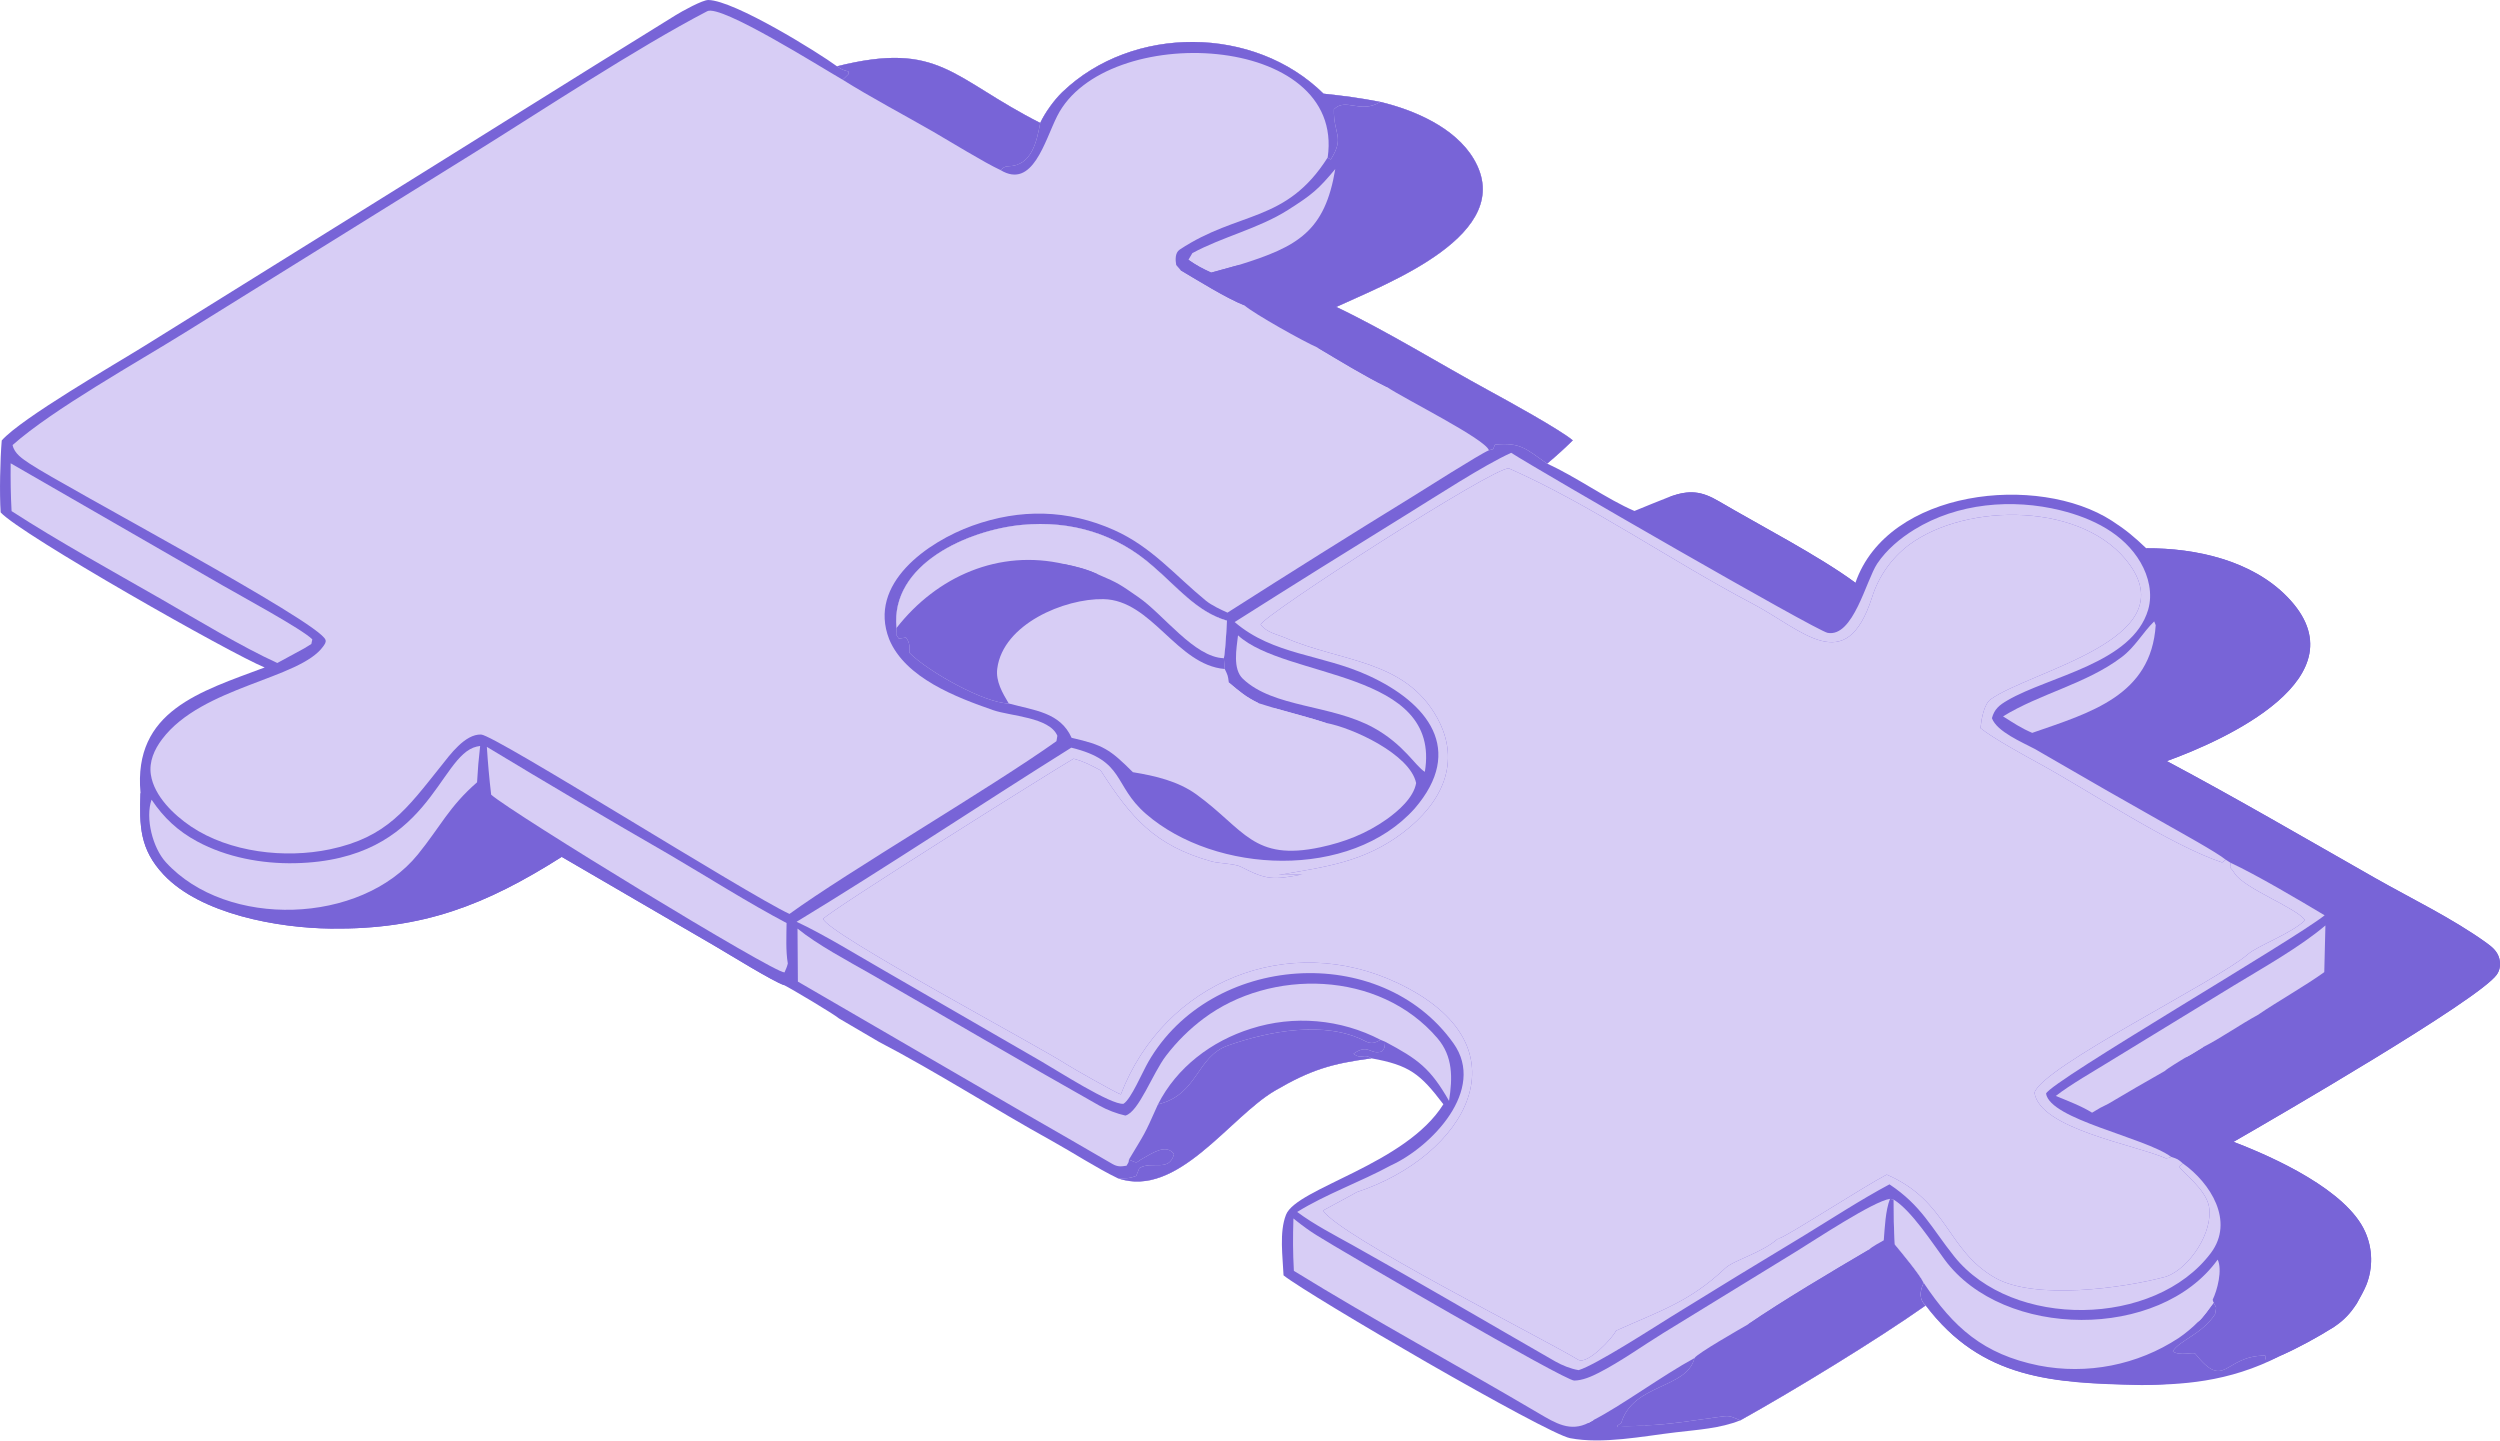
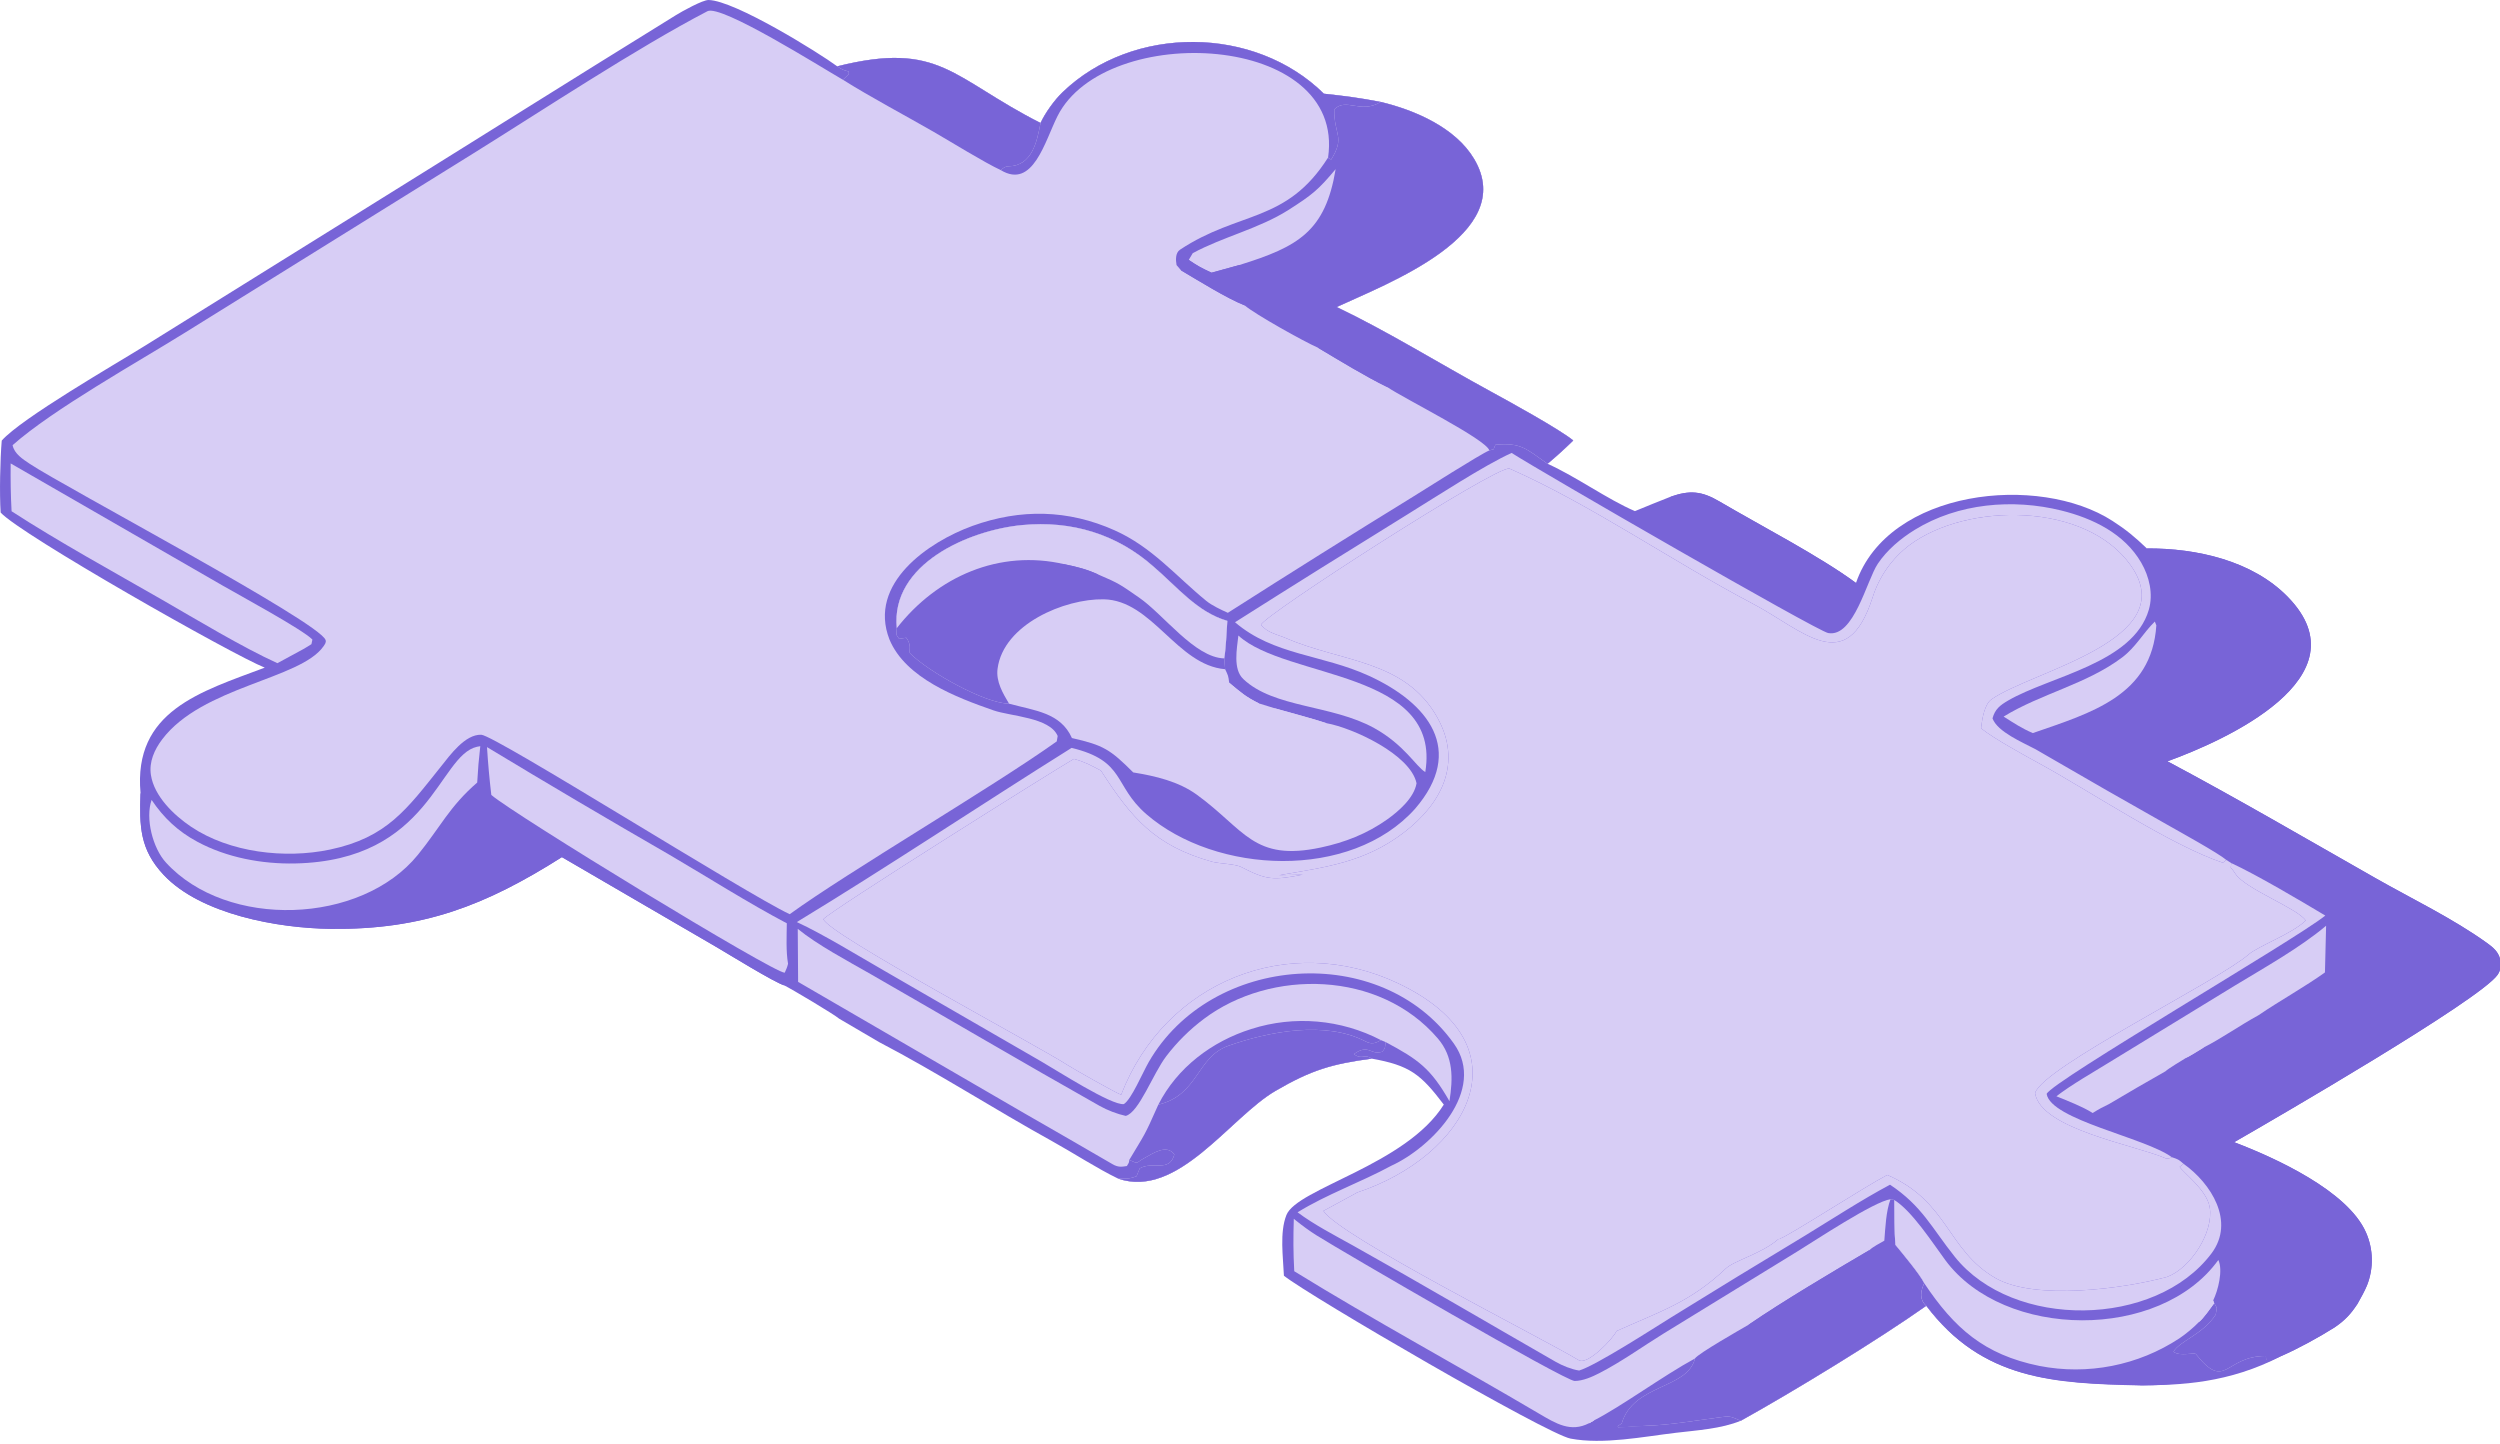
- <svg xmlns="http://www.w3.org/2000/svg" fill="none" viewBox="3100.24 7851.93 544.16 313.53" width="544.16" height="313.53">
+ <svg xmlns="http://www.w3.org/2000/svg" fill="none" viewBox="3100.24 7851.93 544 314" width="544" height="314">
  <g id="puzzle-background">
    <path d="M3100.62 7947.8C3104.88 7942.96 3125.43 7931.12 3131.6 7927.28L3178.1 7898.34C3201.17 7884.01 3224.23 7869.5 3247.33 7855.22C3248.67 7854.39 3253.16 7851.9 3254.43 7851.93C3260.12 7852.04 3278.4 7863.39 3282.42 7866.36C3304.82 7860.77 3307.38 7868.92 3326.66 7878.69C3327.66 7876.51 3329.73 7873.64 3331.47 7871.98C3346.79 7857.28 3373.26 7857.47 3388.32 7872.32C3392.9 7872.81 3396.16 7873.23 3400.69 7874.11C3408.13 7875.89 3416.96 7879.7 3421.01 7886.51C3430.77 7902.93 3401.84 7913.74 3391.1 7918.74C3402.02 7923.94 3413.68 7931.16 3424.45 7937.02C3428.51 7939.23 3439.67 7945.37 3442.58 7947.78C3440.62 7949.7 3439.09 7951.08 3436.99 7952.85C3443.24 7955.66 3450.05 7960.6 3456 7963.15C3458.59 7962.07 3461.2 7961.03 3463.8 7960C3467.91 7958.58 3470.49 7958.74 3474.43 7961.07C3483.24 7966.25 3496.17 7972.93 3504.1 7978.78C3511.15 7958.37 3543.89 7954.91 3559.93 7965.29C3562.98 7967.26 3564.76 7968.76 3567.4 7971.27C3578.23 7971.21 3590.4 7973.93 3598.1 7981.85C3615.12 7999.34 3584.18 8013.15 3571.87 8017.59C3587.12 8025.71 3602.07 8034.44 3617.09 8042.98C3625.08 8047.52 3634.04 8051.81 3641.47 8057.17C3642.73 8058.08 3643.81 8058.98 3644.24 8060.54C3644.57 8061.74 3644.43 8063.05 3643.69 8064.08C3639.77 8069.58 3595.26 8095.38 3586.39 8100.47C3595.35 8103.88 3611.09 8111.06 3615.07 8120.09C3616.7 8123.76 3616.78 8127.93 3615.29 8131.65C3614.78 8132.9 3613.9 8134.44 3613.24 8135.63V8135.65C3611.78 8137.68 3610.65 8139.26 3608.28 8140.75C3604.89 8142.9 3600.3 8145.41 3596.65 8147C3585.22 8152.94 3574.69 8153.37 3565.86 8153.37V8153.34C3547.18 8152.93 3531.61 8152.23 3519.4 8136.07C3508.98 8143.44 3490.47 8154.74 3479.03 8161.09C3474.71 8162.85 3469.59 8163.15 3464.97 8163.7C3457.77 8164.55 3449.11 8166.32 3441.99 8164.97C3436.82 8163.99 3385.33 8134.05 3379.62 8129.53C3379.45 8125.49 3378.66 8120.12 3380.16 8116.33C3382.46 8110.5 3406.21 8105.44 3414.41 8092.29C3409.36 8085.63 3406.98 8083.77 3398.75 8082.29C3390.1 8083.43 3385.55 8084.78 3377.77 8089.32C3367.84 8095.12 3356.56 8112.82 3343.57 8108.41C3339.03 8106.23 3333.68 8102.74 3329.16 8100.24C3316.74 8093.38 3304.07 8085.23 3291.55 8078.7L3282.83 8073.59C3281.88 8072.73 3272.28 8067.01 3270.89 8066.35C3268.65 8065.65 3258.79 8059.56 3256.07 8057.97L3222.51 8038.44C3205.88 8048.97 3192.27 8054.28 3172.23 8054.05C3160.7 8053.92 3143.94 8050.89 3135.88 8042.33C3130.62 8036.75 3130.58 8031.66 3130.82 8024.5C3129.21 8006.61 3143.9 8002.46 3157.85 7997.21C3150.9 7994.45 3104.75 7968.27 3100.38 7963.46C3100.11 7959.34 3100.27 7951.89 3100.62 7947.8Z" fill="#7864D7" />
    <path d="M3272.08 8050.86C3262.63 8046.45 3207.98 8011.92 3204.96 8011.81C3201.43 8011.69 3198.15 8016.27 3196.19 8018.73C3188.77 8027.99 3184.48 8034.19 3172.03 8036.8C3162.28 8038.85 3150.22 8037.47 3141.82 8031.83C3138.08 8029.31 3133.8 8025.22 3133.08 8020.57C3132.64 8017.72 3133.84 8015.05 3135.53 8012.82C3144.23 8001.3 3165.55 7999.77 3170.61 7992.6C3170.9 7992.17 3171.26 7991.75 3171.09 7991.21C3169.87 7987.31 3114.08 7957.8 3106.7 7952.85C3105.2 7951.84 3103.35 7950.68 3102.98 7948.8C3111.75 7941.02 3130.1 7930.79 3140.6 7924.25L3203.35 7885.24C3217.87 7876.21 3238.84 7862.35 3254.18 7854.37C3257.15 7852.83 3278.97 7866.6 3283.63 7869.27C3283.92 7869.09 3284.65 7868.33 3284.94 7868.05L3284.93 7867.49C3283.73 7867.19 3283.4 7867.02 3282.42 7866.36C3304.82 7860.77 3307.38 7868.92 3326.66 7878.69C3327.66 7876.51 3329.73 7873.64 3331.47 7871.98C3346.79 7857.28 3373.26 7857.47 3388.32 7872.32C3392.9 7872.81 3396.16 7873.24 3400.69 7874.11C3408.13 7875.89 3416.96 7879.7 3421.01 7886.51C3430.77 7902.93 3401.84 7913.74 3391.1 7918.74C3402.02 7923.94 3413.68 7931.16 3424.45 7937.02C3428.51 7939.23 3439.67 7945.37 3442.58 7947.78C3440.62 7949.7 3439.09 7951.08 3436.99 7952.85C3432.33 7949.6 3431.22 7948.18 3425.64 7948.71L3425.25 7949.69L3424.32 7949.94C3422.39 7950.73 3410.13 7958.52 3407.72 7960.01C3394.22 7968.32 3380.78 7976.75 3367.42 7985.28C3365.92 7984.6 3363.97 7983.7 3362.71 7982.67C3355.97 7977.15 3350.95 7970.98 3342.74 7967.31C3332.68 7962.82 3322.34 7962.59 3311.87 7966.36C3302.25 7969.84 3289.05 7978.92 3293.78 7991.06C3297.27 7999.51 3308.4 8003.71 3316.4 8006.5C3320.2 8007.82 3328.68 8008.02 3330.39 8012.08C3330.33 8012.48 3330.26 8012.87 3330.19 8013.26C3315.95 8023.41 3284.76 8041.65 3272.08 8050.86Z" fill="#D7CDF5" />
    <path d="M3400.69 7874.11C3408.13 7875.89 3416.96 7879.7 3421.01 7886.51C3430.77 7902.93 3401.84 7913.74 3391.1 7918.74C3402.02 7923.94 3413.68 7931.16 3424.45 7937.02C3428.51 7939.23 3439.67 7945.37 3442.58 7947.78C3440.62 7949.7 3439.09 7951.08 3436.99 7952.85C3432.33 7949.6 3431.22 7948.18 3425.64 7948.71L3425.25 7949.69L3424.32 7949.94C3423.58 7947.51 3405.97 7938.76 3402.12 7936.17C3397.21 7933.76 3391.71 7930.38 3387 7927.58C3383.98 7926.26 3373.38 7920.34 3371.09 7918.39C3367.09 7916.79 3361.09 7913.03 3357.25 7910.77L3356.26 7909.61C3356.07 7908.55 3355.97 7906.95 3357.02 7906.26C3369.88 7897.74 3380.15 7900.55 3389.23 7886.21C3389.37 7886.4 3389.24 7886.27 3389.9 7886.65C3393.01 7881.67 3390.48 7881.28 3390.58 7875.73C3393.21 7873.08 3396.28 7876.82 3400.69 7874.11Z" fill="#7864D7" />
    <path d="M3390.88 7888.73C3388.63 7902.26 3382.8 7905.6 3369.95 7909.59L3363.87 7911.27C3361.67 7910.24 3360.94 7909.86 3358.91 7908.49C3359.14 7908.1 3359.43 7907.61 3359.78 7907.02C3366.32 7903.47 3374.22 7901.68 3380.59 7897.63C3385.95 7894.22 3387.19 7893.13 3390.88 7888.73Z" fill="#D7CDF5" />
    <path d="M3357.25 7910.77C3357.92 7909.34 3357.8 7908.84 3358.52 7907.47L3358.91 7908.49C3360.94 7909.86 3361.67 7910.24 3363.87 7911.27L3369.95 7909.59L3372.43 7910.13L3372.55 7910.55C3369.93 7912.21 3368.12 7911.62 3367.17 7913.24C3367.88 7914.75 3369.88 7916.67 3371.31 7917.63L3371.09 7918.39C3367.09 7916.79 3361.09 7913.03 3357.25 7910.77Z" fill="#7864D7" />
    <path d="M3387 7927.58C3388.34 7926.93 3388.56 7926.99 3390 7926.96C3393.11 7928.34 3393.7 7930.1 3396.46 7930.63L3398.57 7928.98L3399.64 7929.16C3400.81 7930.82 3400.5 7930.27 3402.74 7930.55L3402.33 7930.71C3401.78 7930.92 3401.34 7931.12 3400.81 7931.36L3400.59 7932.32L3400.84 7932.56C3401.75 7933.43 3401.86 7933.5 3402.47 7934.66L3402.12 7936.17C3397.21 7933.76 3391.71 7930.38 3387 7927.58Z" fill="#7864D7" />
    <path d="M3282.42 7866.36C3304.82 7860.77 3307.38 7868.92 3326.66 7878.69C3325.9 7882.71 3324.83 7888.03 3319.7 7888.12C3318.91 7888.13 3318.59 7888.49 3318.01 7888.95C3314.47 7887.31 3307.11 7882.76 3303.47 7880.66C3297.09 7876.98 3289.79 7873.14 3283.63 7869.27C3283.92 7869.09 3284.65 7868.33 3284.94 7868.05L3284.93 7867.49C3283.73 7867.19 3283.4 7867.02 3282.42 7866.36Z" fill="#7864D7" />
    <path d="M3326.66 7878.69C3327.66 7876.51 3329.73 7873.64 3331.47 7871.98C3346.79 7857.28 3373.26 7857.47 3388.32 7872.32C3392.9 7872.81 3396.16 7873.23 3400.69 7874.11C3396.28 7876.82 3393.21 7873.08 3390.58 7875.73C3390.48 7881.28 3393.01 7881.67 3389.9 7886.65C3389.24 7886.27 3389.37 7886.4 3389.23 7886.21C3393.16 7858.93 3340.76 7856.52 3330.35 7877.2C3327.6 7882.66 3325.03 7893.19 3318.01 7888.95C3318.59 7888.49 3318.91 7888.13 3319.7 7888.12C3324.83 7888.03 3325.9 7882.71 3326.66 7878.69Z" fill="#7864D7" />
    <path d="M3253.03 7857.15C3259.35 7855.72 3275.63 7867.8 3281.9 7871.2C3289.04 7875.07 3296.43 7879.49 3303.68 7883.47C3308.63 7886.19 3314.1 7890.33 3319.56 7892.15C3328.77 7893.49 3329.36 7881.28 3333.11 7876.5C3343.9 7862.81 3375.3 7861.02 3385.28 7876.65C3386.57 7878.57 3387.54 7882.64 3386.53 7884.86C3381.72 7895.31 3365.48 7898.52 3355.98 7903.68C3354.86 7905.37 3352.75 7908.89 3354.44 7910.8C3361.23 7918.47 3415.71 7944.07 3418.11 7949.95C3415.94 7952.89 3372.75 7979.33 3367.29 7981.97C3361.52 7979.78 3361.13 7977.12 3356.81 7973.45C3340.99 7960.02 3319.36 7957.1 3301.56 7968.68C3298.51 7970.66 3296.56 7974.31 3293.1 7976.18C3290.58 7984.34 3287.75 7990.55 3295.24 7997.7C3302.04 8004.18 3309.41 8006.66 3318.08 8009.55C3321.5 8010.69 3321.15 8012.52 3325.84 8012.35L3326.45 8012.32L3326.72 8012.73C3326.21 8012.73 3324.27 8012.65 3324 8012.96C3316.91 8020.99 3306.49 8025.1 3297.67 8031.18L3297.33 8031.42L3296.98 8031.2C3292.53 8036 3290.41 8034.28 3285.64 8037.35C3284.43 8038.13 3281.18 8040.43 3279.93 8041.3L3279.8 8041.64C3278.88 8043.94 3278.68 8044.5 3276.46 8045.45C3274.54 8045.23 3275.23 8045.41 3273.57 8044.12L3273.23 8044.54C3273.06 8043.59 3273.02 8043.61 3272.56 8042.75C3272.28 8043.86 3272.44 8043.45 3271.68 8044.38C3267.54 8046.45 3262.29 8041.97 3258.47 8039.96C3245.31 8033.02 3233.1 8024.34 3220.02 8017.33C3215.87 8015.11 3209.88 8010.66 3205.53 8009.36C3194.9 8011.02 3192.94 8021.19 3185.28 8027.47C3178.29 8033.2 3173.56 8034.78 3164.48 8035.17C3153.62 8035.65 3143.59 8031.85 3136.53 8023.46C3135.28 8021.97 3136.96 8015.37 3137.37 8013.33C3140.44 8010.99 3144.13 8007.61 3147.74 8005.83C3155.67 8001.86 3167.4 8000.86 3172.92 7993.43C3175.65 7989.76 3172.4 7988.11 3170.12 7986.62C3164.94 7983.23 3159.34 7980.62 3154.25 7977.14C3153.74 7976.78 3154 7975.14 3154.02 7974.46C3152.65 7973.1 3150.27 7974.53 3149.72 7974.24C3148.27 7973.48 3147.67 7972.63 3145.63 7972.27C3145.88 7972.86 3146.08 7973.36 3146.3 7973.96C3139.94 7970.47 3133.63 7966.09 3127.59 7962.07C3123.86 7959.59 3107.9 7951.72 3106.58 7948.8C3109.68 7945.68 3121.02 7939.08 3125.28 7936.44L3158.51 7915.79C3178.91 7903.24 3199.18 7890.27 3219.52 7877.62C3230.57 7870.75 3241.58 7863.27 3253.03 7857.15Z" fill="#D7CDF5" />
    <path d="M3339.8 8019.61C3346.41 8029.88 3351.54 8035.99 3364.05 8039.46C3365.68 8039.88 3369.02 8039.91 3370.37 8040.61C3375.92 8043.48 3377.33 8043.48 3383.72 8042.26L3378.6 8042.37C3388.8 8040.61 3397.22 8039.58 3405.72 8033.09C3414.01 8026.75 3418.46 8017.92 3413.04 8008.13C3406.04 7995.48 3392.08 7996.01 3380.22 7990.85C3378.26 7990 3376 7989.65 3374.64 7987.88C3375.23 7985.82 3425.51 7953.43 3428.68 7953.88C3446.46 7961.74 3464.32 7974.2 3481.56 7983.25C3492.6 7989.04 3502.01 7999.62 3507.71 7981.96C3509.13 7977.42 3511.94 7973.43 3515.73 7970.55C3528.31 7961.18 3554.15 7961.17 3563.89 7974.96C3575.36 7991.21 3542.28 7997.92 3533.54 8004.14C3532.12 8005.16 3531.55 8008.3 3531.37 8010L3531.33 8010.42C3534.01 8012.6 3540.95 8016.4 3544.17 8018.16C3555.26 8024.24 3572.49 8035.82 3583.93 8039.66L3584.7 8039.06L3585.76 8039.73L3585.66 8040.74C3586.16 8041.3 3586.27 8041.47 3586.68 8042.09C3588.86 8045.4 3600.26 8049.61 3601.96 8052.24C3598.95 8055.16 3591.67 8057.76 3589.52 8059.64C3582.79 8065.49 3544.82 8084.1 3543.07 8089.78C3544.31 8097.67 3564.8 8101.04 3571.69 8104.06C3572.28 8103.95 3572.36 8104.02 3572.82 8103.73C3574.27 8104.23 3574.23 8104.18 3575.39 8105.18L3574.54 8105.83C3575.19 8107.01 3580.42 8110.79 3581.07 8114.61C3582 8120.05 3576.89 8127.92 3571.78 8129.79C3562.39 8132.35 3543.08 8134.98 3534.48 8130.05C3523.92 8124 3524.22 8113.33 3510.91 8107.6C3506.21 8110.03 3489.38 8120.91 3487.61 8121.44L3487.24 8121.54C3483.61 8124.73 3477.65 8126.19 3475.73 8128C3468 8135.33 3461.37 8137.34 3451.99 8141.57C3451.37 8143.06 3445.73 8149.1 3443.76 8147.9C3435.45 8142.89 3391.81 8120.99 3388.21 8115.42C3388.31 8115.35 3395.8 8111.34 3395.52 8111.43C3419.18 8103.64 3433.51 8079.66 3404.44 8065.89C3380.82 8054.69 3353.77 8065.39 3344.2 8090.15C3342.89 8089.67 3333.63 8084.4 3332.57 8083.71C3326.23 8079.56 3280.46 8055.2 3279.41 8051.94C3280.9 8050.11 3329.45 8019.64 3333.92 8017.07C3336.41 8017.76 3337.51 8018.42 3339.8 8019.61Z" fill="#D7CDF5" />
    <path d="M3487.24 8121.54C3485.93 8121.22 3485.88 8121.27 3484.74 8120.44L3484.71 8119.64L3485.72 8119.27C3487.28 8120.05 3486.75 8119.6 3487.61 8121.44L3487.24 8121.54Z" fill="#D7CDF5" />
    <path d="M3567.4 7971.27C3578.23 7971.21 3590.4 7973.93 3598.1 7981.85C3615.12 7999.34 3584.18 8013.15 3571.87 8017.59C3587.12 8025.71 3602.07 8034.44 3617.09 8042.98C3625.08 8047.52 3634.04 8051.81 3641.47 8057.17C3642.73 8058.08 3643.81 8058.98 3644.24 8060.54C3644.57 8061.74 3644.43 8063.05 3643.69 8064.08C3639.77 8069.58 3595.26 8095.38 3586.39 8100.47C3595.35 8103.88 3611.09 8111.06 3615.07 8120.09C3616.7 8123.76 3616.78 8127.93 3615.29 8131.65C3614.78 8132.9 3613.9 8134.44 3613.24 8135.63C3611.68 8138.12 3610.62 8138.94 3608.28 8140.75C3604.89 8142.9 3600.3 8145.41 3596.65 8147L3593.37 8147.9L3593.3 8146.99C3584.22 8147.01 3584.64 8154.8 3578.05 8146.57C3577.72 8146.16 3574.63 8147.17 3573.19 8146.07C3574.53 8143.71 3579.53 8142.37 3582.38 8137.99C3582.63 8136.14 3582.83 8136.93 3582.06 8135.5L3581.82 8134.92C3582.89 8132.75 3584.01 8128.34 3582.95 8126.1C3583.95 8123.47 3585.74 8120.41 3585.49 8117.4C3584.4 8104.47 3567.57 8097.62 3556.93 8094.63C3556.68 8094.66 3556.44 8094.69 3556.19 8094.72L3555.61 8094.12C3556.93 8093.29 3557.74 8092.85 3559.15 8092.18C3563.23 8089.75 3567.34 8087.37 3571.47 8085.03C3571.9 8084.55 3575.22 8082.56 3576 8082.08C3576.6 8081.84 3579.08 8080.28 3579.78 8079.85C3583.58 8077.93 3587.71 8075.01 3591.66 8072.86C3591.92 8072.89 3593.1 8073.04 3593.34 8072.9C3598.41 8070.09 3604.9 8068.05 3608.09 8063.11C3608.12 8060.6 3608.34 8053.49 3607.38 8051.33C3602.34 8043.51 3588.27 8039.58 3580.54 8034.53C3576.66 8032 3576.78 8026.42 3571.29 8028.45C3565.55 8026.82 3550.17 8014.38 3545.36 8016.23L3543.22 8014.99C3544.62 8014.29 3544.1 8014.19 3544.81 8013.75C3549.65 8010.69 3555.98 8008.75 3560.98 8005.4C3563.05 8004.17 3563.32 8003.53 3565.42 8003.66C3566.97 8002.02 3567.17 8002.37 3567.43 8000.56C3568.31 8000.11 3567.93 8000.24 3569.01 8000.28L3569.01 8000.51L3568.65 7999.69C3572.39 7996.7 3572.44 7992.5 3570.79 7988.23L3569.46 7988L3569.13 7987.18C3568.85 7986.49 3568.84 7986.57 3569.24 7985.81C3571.7 7981.01 3569.92 7976.13 3567.4 7971.27Z" fill="#7864D7" />
    <path d="M3571.47 8085.03L3572.06 8085.73C3570.98 8088.32 3562.72 8093.78 3559.57 8092.74L3559.15 8092.18C3563.23 8089.75 3567.34 8087.37 3571.47 8085.03Z" fill="#7864D7" />
    <path d="M3560.98 8005.4C3563.05 8004.17 3563.32 8003.53 3565.42 8003.66C3564.18 8004.63 3563.98 8004.88 3563.31 8006.31L3562.44 8006.46L3560.98 8005.4Z" fill="#7864D7" />
    <path d="M3592.04 8074.99C3592.66 8076.29 3592.62 8075.66 3592.31 8076.94C3591.02 8077.66 3590.19 8078.01 3588.82 8078.58L3588.53 8078.31L3588.53 8077.57L3592.04 8074.99Z" fill="#7864D7" />
    <path d="M3429.17 7950.49C3435.64 7954.64 3495.62 7989.24 3498.05 7989.68C3503.65 7990.7 3506.42 7978.23 3508.85 7974.6C3510.87 7971.59 3513.84 7969.1 3516.91 7967.21C3526.31 7961.42 3538.23 7960.4 3548.79 7963.02C3555.64 7964.72 3562.5 7968.04 3566.17 7974.36C3567.93 7977.4 3568.83 7981.19 3567.82 7984.63C3564.4 7996.3 3546.29 7999.08 3537.22 8004.36C3535.45 8005.39 3534.35 8006.24 3533.81 8008.25C3534.88 8011.18 3540.33 8013.46 3543.22 8014.99L3545.36 8016.23C3554.16 8021.35 3563 8026.41 3571.87 8031.41C3574.24 8032.76 3582.96 8037.57 3584.7 8039.06L3583.93 8039.66C3572.49 8035.82 3555.26 8024.24 3544.17 8018.16C3540.95 8016.4 3534.01 8012.6 3531.33 8010.42L3531.37 8010C3531.55 8008.3 3532.12 8005.16 3533.54 8004.14C3542.28 7997.92 3575.36 7991.21 3563.89 7974.96C3554.15 7961.17 3528.31 7961.18 3515.73 7970.55C3511.94 7973.43 3509.13 7977.42 3507.71 7981.96C3502.01 7999.62 3492.6 7989.04 3481.56 7983.25C3464.32 7974.2 3446.46 7961.74 3428.68 7953.88C3425.51 7953.43 3375.23 7985.82 3374.64 7987.88C3376 7989.65 3378.26 7990 3380.22 7990.85C3392.08 7996.01 3406.04 7995.48 3413.04 8008.13C3418.46 8017.92 3414.01 8026.75 3405.72 8033.09C3397.22 8039.58 3388.8 8040.61 3378.6 8042.37L3383.72 8042.26C3377.33 8043.48 3375.92 8043.48 3370.37 8040.61C3369.02 8039.91 3365.68 8039.88 3364.05 8039.46C3351.54 8035.99 3346.41 8029.88 3339.8 8019.61C3337.51 8018.42 3336.41 8017.76 3333.92 8017.07C3329.45 8019.64 3280.9 8050.11 3279.41 8051.94C3280.46 8055.2 3326.23 8079.56 3332.57 8083.71C3333.63 8084.4 3342.89 8089.67 3344.2 8090.15C3353.77 8065.39 3380.82 8054.69 3404.44 8065.89C3433.51 8079.66 3419.18 8103.64 3395.52 8111.43C3395.8 8111.34 3388.31 8115.35 3388.21 8115.42C3391.81 8120.99 3435.45 8142.89 3443.76 8147.9C3445.73 8149.1 3451.37 8143.06 3451.99 8141.57C3461.37 8137.34 3468 8135.33 3475.73 8128C3477.65 8126.19 3483.61 8124.73 3487.24 8121.54L3487.61 8121.44C3489.38 8120.91 3506.21 8110.03 3510.91 8107.6C3524.22 8113.33 3523.92 8124 3534.48 8130.05C3543.08 8134.98 3562.39 8132.35 3571.78 8129.79C3576.89 8127.92 3582 8120.05 3581.07 8114.61C3580.42 8110.79 3575.19 8107.01 3574.54 8105.83L3575.39 8105.18C3581.37 8109.42 3586.65 8117.74 3581.47 8124.66C3569.27 8140.9 3538.26 8141.28 3525.59 8125.39C3520.59 8119.13 3518.51 8114.37 3511.51 8109.72C3505.27 8113.05 3499.06 8117.11 3493 8120.81C3483.28 8126.66 3473.6 8132.58 3463.95 8138.55C3460.05 8140.97 3447.58 8149.03 3443.86 8150.16C3442.19 8149.9 3440.22 8149.1 3438.74 8148.25C3424.04 8139.82 3409.45 8131.22 3394.66 8122.96C3390.69 8120.75 3386.2 8118.43 3382.59 8115.73C3388.84 8111.85 3396.33 8109.21 3403 8105.59C3411.8 8101.57 3423.83 8089.15 3416.6 8079.01C3400.77 8056.77 3363.78 8059.43 3350.19 8083.06C3348.86 8085.37 3346.44 8091.16 3344.79 8092.18C3342.15 8092.54 3330.22 8084.86 3326.86 8082.93L3292.51 8063.08C3286.92 8059.87 3279.32 8055.2 3273.63 8052.57C3293.42 8040.55 3313.68 8027.03 3333.42 8014.67C3345.22 8017.52 3342.47 8022.82 3349.67 8029.08C3364.83 8042.23 3394.18 8043.54 3408.16 8027.92C3419.18 8015.13 3411.03 8004.91 3398.13 7998.99C3387.95 7994.32 3377.39 7994.55 3368.98 7987.33C3381.56 7979.36 3394.18 7971.47 3406.85 7963.65C3412.65 7960.07 3423.31 7953.12 3429.17 7950.49Z" fill="#D7CDF5" />
    <path d="M3381.77 8117.14L3382.33 8117.59C3383.75 8118.73 3385.19 8119.78 3386.73 8120.75C3392.16 8124.18 3440.81 8152.45 3442.89 8152.43C3444.71 8152.41 3446.65 8151.55 3448.25 8150.73C3453.05 8148.27 3457.62 8144.96 3462.22 8142.12L3491.21 8124.33C3495.31 8121.81 3508.07 8113.35 3511.62 8112.88L3512.43 8113.05C3512.46 8116.25 3512.42 8119.64 3512.67 8122.8C3514.15 8124.61 3518.07 8129.28 3518.96 8131.17C3518.18 8132.85 3517.85 8134.68 3519.4 8136.07C3508.98 8143.44 3490.47 8154.74 3479.03 8161.09C3476.49 8160.01 3476.69 8160.04 3474.26 8160.37C3469.1 8161.05 3463.57 8162.03 3458.39 8162.18L3452.42 8162.57L3452.25 8162.28L3453.13 8161.65C3455.7 8153.04 3467.42 8154.27 3469.07 8147.53C3462.1 8151.32 3452.99 8158.02 3447.06 8161.03L3446.02 8161.62C3442.04 8163.68 3438.83 8161.71 3435.16 8159.55C3417.51 8149.13 3399.31 8139.3 3381.87 8128.55C3381.64 8124.34 3381.65 8121.31 3381.77 8117.14Z" fill="#D7CDF5" />
    <path d="M3511.62 8112.88L3512.43 8113.05C3512.46 8116.25 3512.42 8119.64 3512.67 8122.8C3514.15 8124.61 3518.07 8129.28 3518.96 8131.17C3518.18 8132.85 3517.85 8134.68 3519.4 8136.07C3508.98 8143.44 3490.47 8154.74 3479.03 8161.09C3476.49 8160.01 3476.69 8160.04 3474.26 8160.37C3469.1 8161.05 3463.57 8162.03 3458.39 8162.18L3452.42 8162.57L3452.25 8162.28L3453.13 8161.65C3455.7 8153.04 3467.42 8154.27 3469.07 8147.53C3469.71 8146.49 3479.05 8141.17 3480.72 8140.2C3488.19 8135.08 3499.15 8128.58 3507.05 8123.94C3507.79 8123.23 3509.32 8122.45 3510.27 8121.9C3510.5 8119.06 3510.63 8115.47 3511.62 8112.88Z" fill="#7864D7" />
    <path d="M3507.05 8123.94C3505.1 8128.49 3487.75 8138.25 3482.6 8140.34L3480.72 8140.2C3488.19 8135.08 3499.15 8128.58 3507.05 8123.94Z" fill="#7864D7" />
    <path d="M3501.36 8121.54C3503.07 8120.1 3505.15 8117.94 3507.51 8118.28L3507.73 8119.06C3506.38 8121.18 3505.72 8121.25 3504.05 8123.03C3502.88 8124.25 3502.78 8124.44 3501.29 8125.15C3498.53 8126.61 3495.84 8128.07 3493.18 8129.73C3489.43 8132.08 3485.31 8136.48 3481.27 8137.72C3479.26 8139.18 3476.77 8140.92 3474.18 8140.62C3473.06 8141.58 3472.06 8142.53 3470.52 8142.49L3468.46 8140.87C3469.54 8140.01 3471.2 8139.3 3472.49 8138.66C3475.68 8137.01 3477.57 8135.6 3480.45 8133.52C3483.03 8132.76 3495.52 8124.36 3499.17 8122.33L3501.36 8121.54Z" fill="#D7CDF5" />
    <path d="M3445.27 8154.55C3450.44 8152.43 3458.76 8146.57 3464.46 8143.4L3467.71 8143.86C3466.36 8149.04 3448.25 8156.37 3446.43 8159.8C3444.78 8160.16 3443.21 8160.69 3441.84 8159.56C3442.71 8155.96 3442.82 8159.09 3443.55 8155.28L3445.27 8154.55Z" fill="#D7CDF5" />
    <path d="M3434.81 8156.48C3430 8154.52 3422.68 8149.61 3419.71 8145.29C3419.97 8145.03 3420.23 8144.76 3420.5 8144.5C3427.66 8145.8 3432.98 8151.31 3439.56 8154.01C3441.31 8154.74 3443.41 8154.64 3445.27 8154.55L3443.55 8155.28C3442.82 8159.09 3442.71 8155.96 3441.84 8159.56C3443.21 8160.69 3444.78 8160.16 3446.43 8159.8L3447.06 8161.03L3446.02 8161.62L3445.35 8161C3441.73 8160.72 3437.51 8158.98 3434.81 8156.48Z" fill="#D7CDF5" />
    <path d="M3434.81 8156.48C3434.43 8154.88 3433.18 8153.97 3431.96 8152.76L3432.01 8152.24C3437.96 8153.17 3435.94 8154.79 3443.55 8155.28C3442.82 8159.09 3442.71 8155.96 3441.84 8159.56C3443.21 8160.69 3444.78 8160.16 3446.43 8159.8L3447.06 8161.03L3446.02 8161.62L3445.35 8161C3441.73 8160.72 3437.51 8158.98 3434.81 8156.48Z" fill="#D7CDF5" />
    <path d="M3464.46 8143.4L3468.46 8140.87L3470.52 8142.49L3470.25 8143.77C3469.25 8144.22 3469.11 8144.03 3468 8143.76L3467.72 8143.86L3464.46 8143.4Z" fill="#D7CDF5" />
    <path d="M3386.3 8125.47C3388.48 8125.43 3388.9 8125.36 3390.92 8126.56C3394.53 8128.69 3414.17 8137.76 3415.23 8140.94L3414.39 8142.26C3409.35 8143.5 3393.27 8132.6 3388.44 8129.95C3386.76 8129.03 3386.57 8127.21 3386.3 8125.47Z" fill="#D7CDF5" />
    <path d="M3273.83 8054.05C3278.11 8057.55 3284.81 8061.1 3289.67 8063.88C3306.3 8073.43 3322.83 8083.16 3339.53 8092.58C3341.2 8093.52 3343.34 8094.34 3345.2 8094.75C3348.11 8093.97 3351.08 8085.63 3354.02 8081.76C3356.37 8078.68 3359.14 8075.93 3362.25 8073.61C3376.74 8062.75 3400.39 8063.04 3413.11 8077.9C3416.52 8081.88 3416.43 8086.55 3415.64 8091.55C3411.58 8084.44 3408.88 8082.47 3401.72 8078.67C3401.63 8079.82 3401.75 8079.89 3401.06 8080.76C3398.47 8081.71 3398.15 8078.91 3394.85 8081.31C3396.76 8082.68 3396.91 8081.1 3398.75 8082.29C3390.1 8083.43 3385.55 8084.78 3377.77 8089.32C3367.84 8095.12 3356.56 8112.82 3343.57 8108.41C3345.33 8108.39 3345.94 8108.49 3347.55 8107.88L3348.24 8106.18C3351.02 8104.52 3354.73 8107.15 3355.78 8103.14C3354.13 8100.84 3351.21 8102.84 3349.13 8104C3347.21 8105.06 3348.14 8105.26 3345.97 8104.33C3345.91 8105.07 3345.85 8104.93 3345.45 8105.66C3344.27 8105.85 3343.53 8105.95 3342.35 8105.27C3336.04 8101.6 3329.41 8097.78 3323.12 8094.17L3273.91 8065.59L3273.83 8054.05Z" fill="#D7CDF5" />
    <path d="M3352.29 8092.31C3361.1 8090.16 3360.56 8081.95 3367.55 8079.49C3376.47 8076.34 3388.65 8074.04 3397.31 8078.51C3398.73 8079.24 3399.44 8078.98 3400.75 8078.27L3401.72 8078.67C3401.63 8079.82 3401.75 8079.89 3401.06 8080.77C3398.47 8081.71 3398.15 8078.91 3394.85 8081.31C3396.76 8082.68 3396.91 8081.1 3398.75 8082.29C3390.1 8083.43 3385.55 8084.78 3377.77 8089.32C3367.84 8095.12 3356.56 8112.82 3343.57 8108.41C3345.33 8108.39 3345.94 8108.49 3347.55 8107.88L3348.24 8106.18C3351.02 8104.52 3354.73 8107.15 3355.78 8103.14C3354.13 8100.84 3351.21 8102.84 3349.13 8104C3347.21 8105.06 3348.14 8105.26 3345.97 8104.33C3349.52 8098.36 3349.1 8099.49 3352.29 8092.31Z" fill="#7864D7" />
    <path d="M3352.29 8092.31C3356.39 8084.23 3363.96 8078.53 3372.52 8075.84C3381.88 8072.85 3392.04 8073.73 3400.75 8078.27C3399.44 8078.98 3398.73 8079.24 3397.31 8078.5C3388.65 8074.04 3376.47 8076.34 3367.55 8079.49C3360.57 8081.95 3361.1 8090.16 3352.29 8092.31Z" fill="#7864D7" />
    <path d="M3300.87 8078.55L3300.53 8078.33C3295.28 8074.94 3272.2 8066.55 3275.52 8059.55L3276.36 8058.95C3276.71 8059.03 3298.33 8071.22 3300.53 8072.69C3312.98 8081.01 3328.24 8088.85 3341.26 8096.06L3343.02 8097.04C3343.68 8099.49 3343.8 8100.72 3341.49 8102.16C3339.3 8101.76 3336.46 8098.02 3334.34 8097.83C3325.58 8092.55 3316.26 8088.97 3307.83 8083.01C3306.35 8081.97 3303.96 8081.28 3302.77 8080.25L3300.87 8078.55Z" fill="#D7CDF5" />
    <path d="M3334.34 8097.83C3335.3 8094.52 3338.58 8095.44 3341.26 8096.06L3343.02 8097.04C3343.68 8099.49 3343.8 8100.72 3341.49 8102.16C3339.3 8101.76 3336.46 8098.02 3334.34 8097.83Z" fill="#D7CDF5" />
    <path d="M3304.39 8076.35C3304.75 8077.7 3303.83 8079.5 3302.77 8080.25L3300.87 8078.55L3301.27 8077.85C3302.86 8077.79 3303.07 8077.43 3304.39 8076.35Z" fill="#D7CDF5" />
    <path d="M3381.42 8068.27C3390.81 8065.86 3406.57 8073.81 3412.89 8080.83L3412.72 8081.85C3409.26 8079.5 3405.01 8077.99 3401.85 8075.68C3393.85 8072.48 3384.09 8070.73 3375.73 8073.09C3373.86 8073.62 3367.32 8075.73 3366.14 8075.17C3366.24 8070.84 3378.04 8068.66 3381.42 8068.27Z" fill="#D7CDF5" />
    <path d="M3133.23 8025.99C3135.87 8029.93 3139 8032.85 3143.19 8035.1C3149.57 8038.54 3157.24 8039.97 3164.44 8039.82C3193.9 8039.21 3195.59 8016.38 3204.02 8014.43C3204.26 8014.38 3204.51 8014.34 3204.75 8014.3C3205.44 8017.34 3204.13 8023.88 3205.89 8025.32L3207.15 8024.91C3211.9 8029.05 3268.77 8063.78 3271 8063.59C3271.36 8062.74 3271.5 8062.53 3271.72 8061.65C3272.48 8062.46 3272.51 8063.05 3272.78 8064.14L3272.01 8065.52L3271.3 8065.68L3270.89 8066.35C3268.65 8065.65 3258.79 8059.56 3256.07 8057.97L3222.51 8038.44C3205.88 8048.97 3192.27 8054.28 3172.23 8054.05C3160.7 8053.92 3143.94 8050.89 3135.87 8042.33C3130.62 8036.75 3130.58 8031.66 3130.82 8024.5C3131.42 8025.32 3131.42 8025.6 3131.51 8026.61L3131.89 8026.74L3132.44 8025.24L3133.03 8025.48L3133.23 8025.99Z" fill="#7864D7" />
    <path d="M3133.23 8025.99C3135.87 8029.93 3139 8032.85 3143.19 8035.1C3149.57 8038.54 3157.24 8039.97 3164.44 8039.82C3193.9 8039.21 3195.59 8016.38 3204.02 8014.43C3204.26 8014.38 3204.51 8014.34 3204.75 8014.3C3204.43 8017.09 3204.23 8019.4 3204.08 8022.21C3198.03 8027.45 3196 8032 3191.18 8037.93C3178.79 8053.19 3149.61 8054.14 3136.34 8039.61C3133.48 8036.48 3131.82 8030.01 3133.23 8025.99Z" fill="#D7CDF5" />
    <path d="M3512.43 8113.05C3516.26 8115.39 3520.75 8122.35 3523.52 8126.11C3536.32 8143.47 3570.27 8143.74 3582.95 8126.1C3584.01 8128.34 3582.89 8132.75 3581.82 8134.92L3582.06 8135.5C3582.83 8136.93 3582.63 8136.14 3582.38 8137.99C3579.53 8142.37 3574.53 8143.71 3573.19 8146.07C3574.63 8147.17 3577.72 8146.16 3578.05 8146.57C3584.64 8154.8 3584.22 8147.01 3593.3 8146.99L3593.37 8147.9L3590.88 8148.25L3591.41 8147.9C3583.47 8152.37 3573.18 8153.82 3566.06 8150.79C3564.5 8152.49 3568.56 8150.04 3566.06 8150.79C3547.38 8150.38 3531.61 8152.23 3519.4 8136.07C3517.85 8134.68 3518.18 8132.85 3518.96 8131.17C3518.07 8129.28 3514.15 8124.61 3512.67 8122.8C3512.42 8119.64 3512.46 8116.25 3512.43 8113.05Z" fill="#D7CDF5" />
    <path d="M3519.4 8136.07C3517.85 8134.68 3518.18 8132.85 3518.96 8131.17C3525.48 8140.92 3531.97 8146.7 3543.98 8149.15C3554.53 8151.22 3565.48 8149.07 3574.47 8143.16C3575.81 8142.27 3577.61 8140.77 3578.73 8139.6C3579.65 8138.91 3581.29 8136.53 3582.06 8135.5C3582.83 8136.93 3582.63 8136.14 3582.38 8137.99C3579.53 8142.37 3574.53 8143.71 3573.19 8146.07C3574.63 8147.17 3577.72 8146.16 3578.05 8146.57C3584.64 8154.79 3584.22 8147.01 3593.3 8146.99L3593.37 8147.9L3596.65 8147C3581.69 8153.88 3565.9 8153.4 3565.9 8153.4C3547.22 8152.99 3531.61 8152.23 3519.4 8136.07Z" fill="#7864D7" />
    <path d="M3527.06 8135.65C3530.78 8136.04 3531.53 8138.32 3534.52 8137.79C3541.73 8142.6 3556.47 8141.82 3564.58 8139.97C3566.77 8139.46 3568.85 8138.52 3571.07 8138.18C3569.76 8139.96 3567.24 8140.6 3565.19 8141.42L3565.82 8141.87L3567.56 8141.47L3568.39 8142.32C3566.75 8142.55 3565.1 8143.04 3563.72 8143.98C3565.71 8144.04 3567.53 8143.64 3569.1 8143.7C3569.03 8143.75 3568.96 8143.8 3568.89 8143.85C3560.85 8151.3 3528.47 8147.6 3527.06 8135.65Z" fill="#D7CDF5" />
    <path d="M3571.07 8138.18C3576.12 8136.28 3578.51 8133.54 3580.56 8132.73L3581.82 8134.92L3582.06 8135.5C3581.29 8136.53 3579.65 8138.91 3578.73 8139.6L3578.13 8138.64C3576.47 8139.78 3570.78 8143.7 3569.1 8143.7C3567.53 8143.64 3565.71 8144.05 3563.72 8143.98C3565.1 8143.04 3566.75 8142.55 3568.39 8142.32L3567.56 8141.47L3565.82 8141.87L3565.19 8141.42C3567.24 8140.6 3569.76 8139.96 3571.07 8138.18Z" fill="#D7CDF5" />
    <path d="M3206.21 8014.5C3219.38 8022.46 3232.64 8030.28 3245.98 8037.97C3254.03 8042.69 3263.34 8048.58 3271.45 8052.84C3271.42 8055.66 3271.25 8058.9 3271.72 8061.65C3271.5 8062.53 3271.36 8062.74 3271 8063.59C3268.77 8063.78 3211.9 8029.05 3207.15 8024.91C3206.74 8021.45 3206.43 8017.98 3206.21 8014.5Z" fill="#D7CDF5" />
    <path d="M3547.71 8090.48C3550.81 8088.06 3556.14 8085 3559.69 8082.81L3586.5 8066.42C3592.89 8062.54 3600.81 8058.1 3606.4 8053.37L3606.15 8063.53C3601.98 8066.54 3596.24 8069.74 3591.66 8072.86C3587.71 8075.01 3583.58 8077.93 3579.78 8079.85C3579.08 8080.27 3576.6 8081.84 3576 8082.08C3575.22 8082.56 3571.9 8084.55 3571.47 8085.03C3567.34 8087.37 3563.23 8089.75 3559.15 8092.18C3557.74 8092.85 3556.93 8093.29 3555.61 8094.12C3553.34 8092.69 3550.24 8091.52 3547.71 8090.48Z" fill="#D7CDF5" />
    <path d="M3578.2 8074.32C3580.65 8073.1 3579.66 8073.25 3582.13 8073.34L3583.11 8073.97C3583.34 8076.38 3581.32 8076.74 3579.29 8077.37C3579.18 8079.2 3578.95 8078.42 3579.78 8079.85C3579.08 8080.28 3576.6 8081.84 3576 8082.08L3573.28 8080.56C3572.27 8081.46 3571.61 8081.99 3570.53 8082.79C3568.86 8082.67 3569.58 8082.99 3568.36 8081.66L3568.7 8080.87C3570.23 8078.76 3575.69 8075.81 3578.2 8074.32Z" fill="#D7CDF5" />
    <path d="M3463.8 7960C3467.91 7958.58 3470.49 7958.74 3474.43 7961.07C3483.24 7966.25 3496.17 7972.93 3504.1 7978.78C3503.37 7980.87 3502.81 7982.93 3501.53 7984.71L3499.72 7984.72C3500.26 7985.5 3500.25 7985.63 3500.63 7986.51C3500.03 7987.66 3500.47 7987.27 3499.24 7987.71C3495.76 7987.32 3468.13 7969.93 3462.77 7967.33C3461.26 7966.6 3461.36 7965.21 3461.1 7963.66C3462.81 7962.51 3463.49 7962.06 3464.97 7960.63L3463.8 7960Z" fill="#7864D7" />
    <path d="M3585.76 8039.73C3591.47 8042.38 3600.7 8047.86 3606.23 8051.16C3599.43 8056.6 3546.88 8087.14 3545.59 8089.96C3546.5 8095.62 3566.97 8099.45 3572.82 8103.73C3572.36 8104.02 3572.28 8103.95 3571.69 8104.06C3564.8 8101.04 3544.31 8097.67 3543.07 8089.78C3544.82 8084.1 3582.79 8065.49 3589.52 8059.64C3591.67 8057.76 3598.95 8055.16 3601.96 8052.24C3600.26 8049.61 3588.86 8045.4 3586.68 8042.09C3586.27 8041.47 3586.16 8041.3 3585.66 8040.74L3585.76 8039.73Z" fill="#D7CDF5" />
    <path d="M3536.23 8007.86C3544.31 8002.88 3554.32 8000.8 3562.03 7994.98C3564.99 7992.75 3566.62 7989.63 3569.13 7987.18L3569.46 7988C3568.47 8003.32 3555.28 8007.04 3542.58 8011.45C3540.13 8010.4 3538.48 8009.28 3536.23 8007.86Z" fill="#D7CDF5" />
    <path d="M3458.39 8162.19C3456.89 8164.06 3454.73 8164.64 3452.43 8164.1C3452.02 8163.14 3452.09 8163.64 3452.42 8162.57L3458.39 8162.19Z" fill="#7864D7" />
    <path d="M3295.38 7988.62C3293.99 7974.62 3311.15 7967.27 3322.68 7966.18C3333.38 7965.17 3343.24 7968.11 3351.28 7975.25C3356.45 7979.67 3360.74 7985.13 3367.31 7987.03C3367.17 7989.16 3366.99 7993.28 3366.63 7995.2L3366.83 7997.55C3367.5 7998.97 3367.51 7998.93 3367.71 8000.49C3370.25 8002.6 3371.27 8003.55 3374.21 8005L3377.75 8006.09C3381.09 8007.05 3385.67 8008.23 3388.9 8009.3C3394.63 8010.33 3407.17 8016.11 3408.48 8022.37C3407.95 8025.55 3404.6 8028.45 3402.09 8030.24C3397.59 8033.42 3392.86 8035.23 3387.69 8036.34C3372.98 8039.49 3371.13 8032.45 3360.66 8024.85C3356.68 8021.97 3351.69 8020.8 3346.83 8020.01C3341.82 8015.01 3340.38 8014.09 3333.49 8012.53C3331.01 8006.95 3325.32 8006.57 3319.81 8005.05C3314.43 8004.97 3302.21 7998.06 3298.25 7994.08C3297.95 7993.77 3298.72 7992.3 3297.43 7990.7L3295.9 7990.94C3295.06 7989.72 3295.37 7990.42 3295.38 7988.62Z" fill="#D7CDF5" />
    <path d="M3295.38 7988.62C3293.99 7974.62 3311.15 7967.27 3322.68 7966.18C3333.38 7965.17 3343.24 7968.11 3351.28 7975.25C3356.45 7979.67 3360.74 7985.13 3367.31 7987.03C3367.17 7989.16 3366.99 7993.28 3366.63 7995.2L3366.83 7997.55C3356.34 7996.67 3350.97 7982.54 3340.41 7982.34C3331.89 7982.18 3318.56 7987.79 3317.31 7997.45C3316.94 8000.25 3318.47 8002.8 3319.81 8005.05C3314.43 8004.97 3302.21 7998.06 3298.25 7994.08C3297.95 7993.77 3298.72 7992.3 3297.43 7990.7L3295.9 7990.94C3295.06 7989.72 3295.37 7990.42 3295.38 7988.62Z" fill="#7864D7" />
    <path d="M3295.38 7988.62C3293.99 7974.62 3311.15 7967.27 3322.68 7966.18C3333.38 7965.17 3343.24 7968.11 3351.28 7975.25C3356.45 7979.67 3360.74 7985.13 3367.31 7987.03C3367.17 7989.16 3366.99 7993.28 3366.63 7995.2C3360.2 7995.02 3353.5 7985.68 3348.07 7981.94C3344.13 7979.23 3343.86 7978.91 3339.21 7976.94C3336.65 7975.78 3334.66 7975.29 3331.93 7974.72C3317.71 7971.39 3304.15 7977.38 3295.38 7988.62Z" fill="#D7CDF5" />
    <path d="M3331.93 7974.72C3334.66 7975.29 3336.65 7975.78 3339.21 7976.94C3336.53 7978.37 3329.67 7976.11 3326.02 7975.46C3328.1 7974.47 3329.61 7974.69 3331.93 7974.72Z" fill="#7864D7" />
    <path d="M3335.05 7980.84C3337.23 7980.58 3338.31 7980.73 3340.46 7980.9L3340.77 7981.44C3339.03 7981.79 3336.89 7982.16 3335.2 7981.7L3335.05 7980.84Z" fill="#7864D7" />
    <path d="M3377.75 8006.09C3381.09 8007.05 3385.67 8008.23 3388.9 8009.3C3388.38 8009.64 3387.14 8010.21 3386.54 8010.52C3384.55 8010.47 3374.82 8009.11 3375.49 8006.33L3377.75 8006.09Z" fill="#D7CDF5" />
    <path d="M3374.21 8005L3373.51 8005.8C3368.89 8006.48 3369.11 8004.5 3367.07 8001.05L3367.71 8000.49C3370.25 8002.6 3371.27 8003.55 3374.21 8005Z" fill="#D7CDF5" />
    <path d="M3102.56 7952.77L3148.72 7979.37C3152.41 7981.5 3166.16 7988.95 3168.22 7991.1L3168.01 7992.1L3166.42 7993.08L3160.6 7996.24C3152.95 7992.76 3142.9 7986.69 3135.4 7982.37C3124.75 7976.26 3113 7969.81 3102.76 7963.18C3102.56 7959.51 3102.53 7956.43 3102.56 7952.77Z" fill="#D7CDF5" />
    <path d="M3369.71 7990.22C3380.1 7999.77 3414.05 7997.73 3410.38 8019.93C3408.34 8018.72 3405.84 8013.99 3399.25 8010.35C3389.99 8005.24 3377.43 8006.02 3370.77 7999.68C3368.5 7997.52 3369.39 7993.12 3369.71 7990.22Z" fill="#D7CDF5" />
    <path d="M3398.34 8007.42C3392.63 8004.36 3373.24 8002.04 3372.37 7996.7C3376.77 7994.95 3394.66 8003.83 3399.87 8005.28L3399.33 8006.93L3398.34 8007.42Z" fill="#D7CDF5" />
    <path d="M3399.87 8005.28C3401.65 8005.97 3401.88 8006.13 3403.36 8007.34L3403.4 8008.8L3403.91 8008.51C3401.84 8009.99 3400.5 8008.18 3398.34 8007.42L3399.33 8006.93L3399.87 8005.28Z" fill="#D7CDF5" />
    <path d="M3348.16 8022.38C3350.5 8022.99 3353.93 8023.22 3355.37 8024.81L3354.8 8026.02C3353.98 8025.89 3348.87 8024.57 3348.48 8024.3L3348.16 8022.38Z" fill="#7864D7" />
  </g>
</svg>
